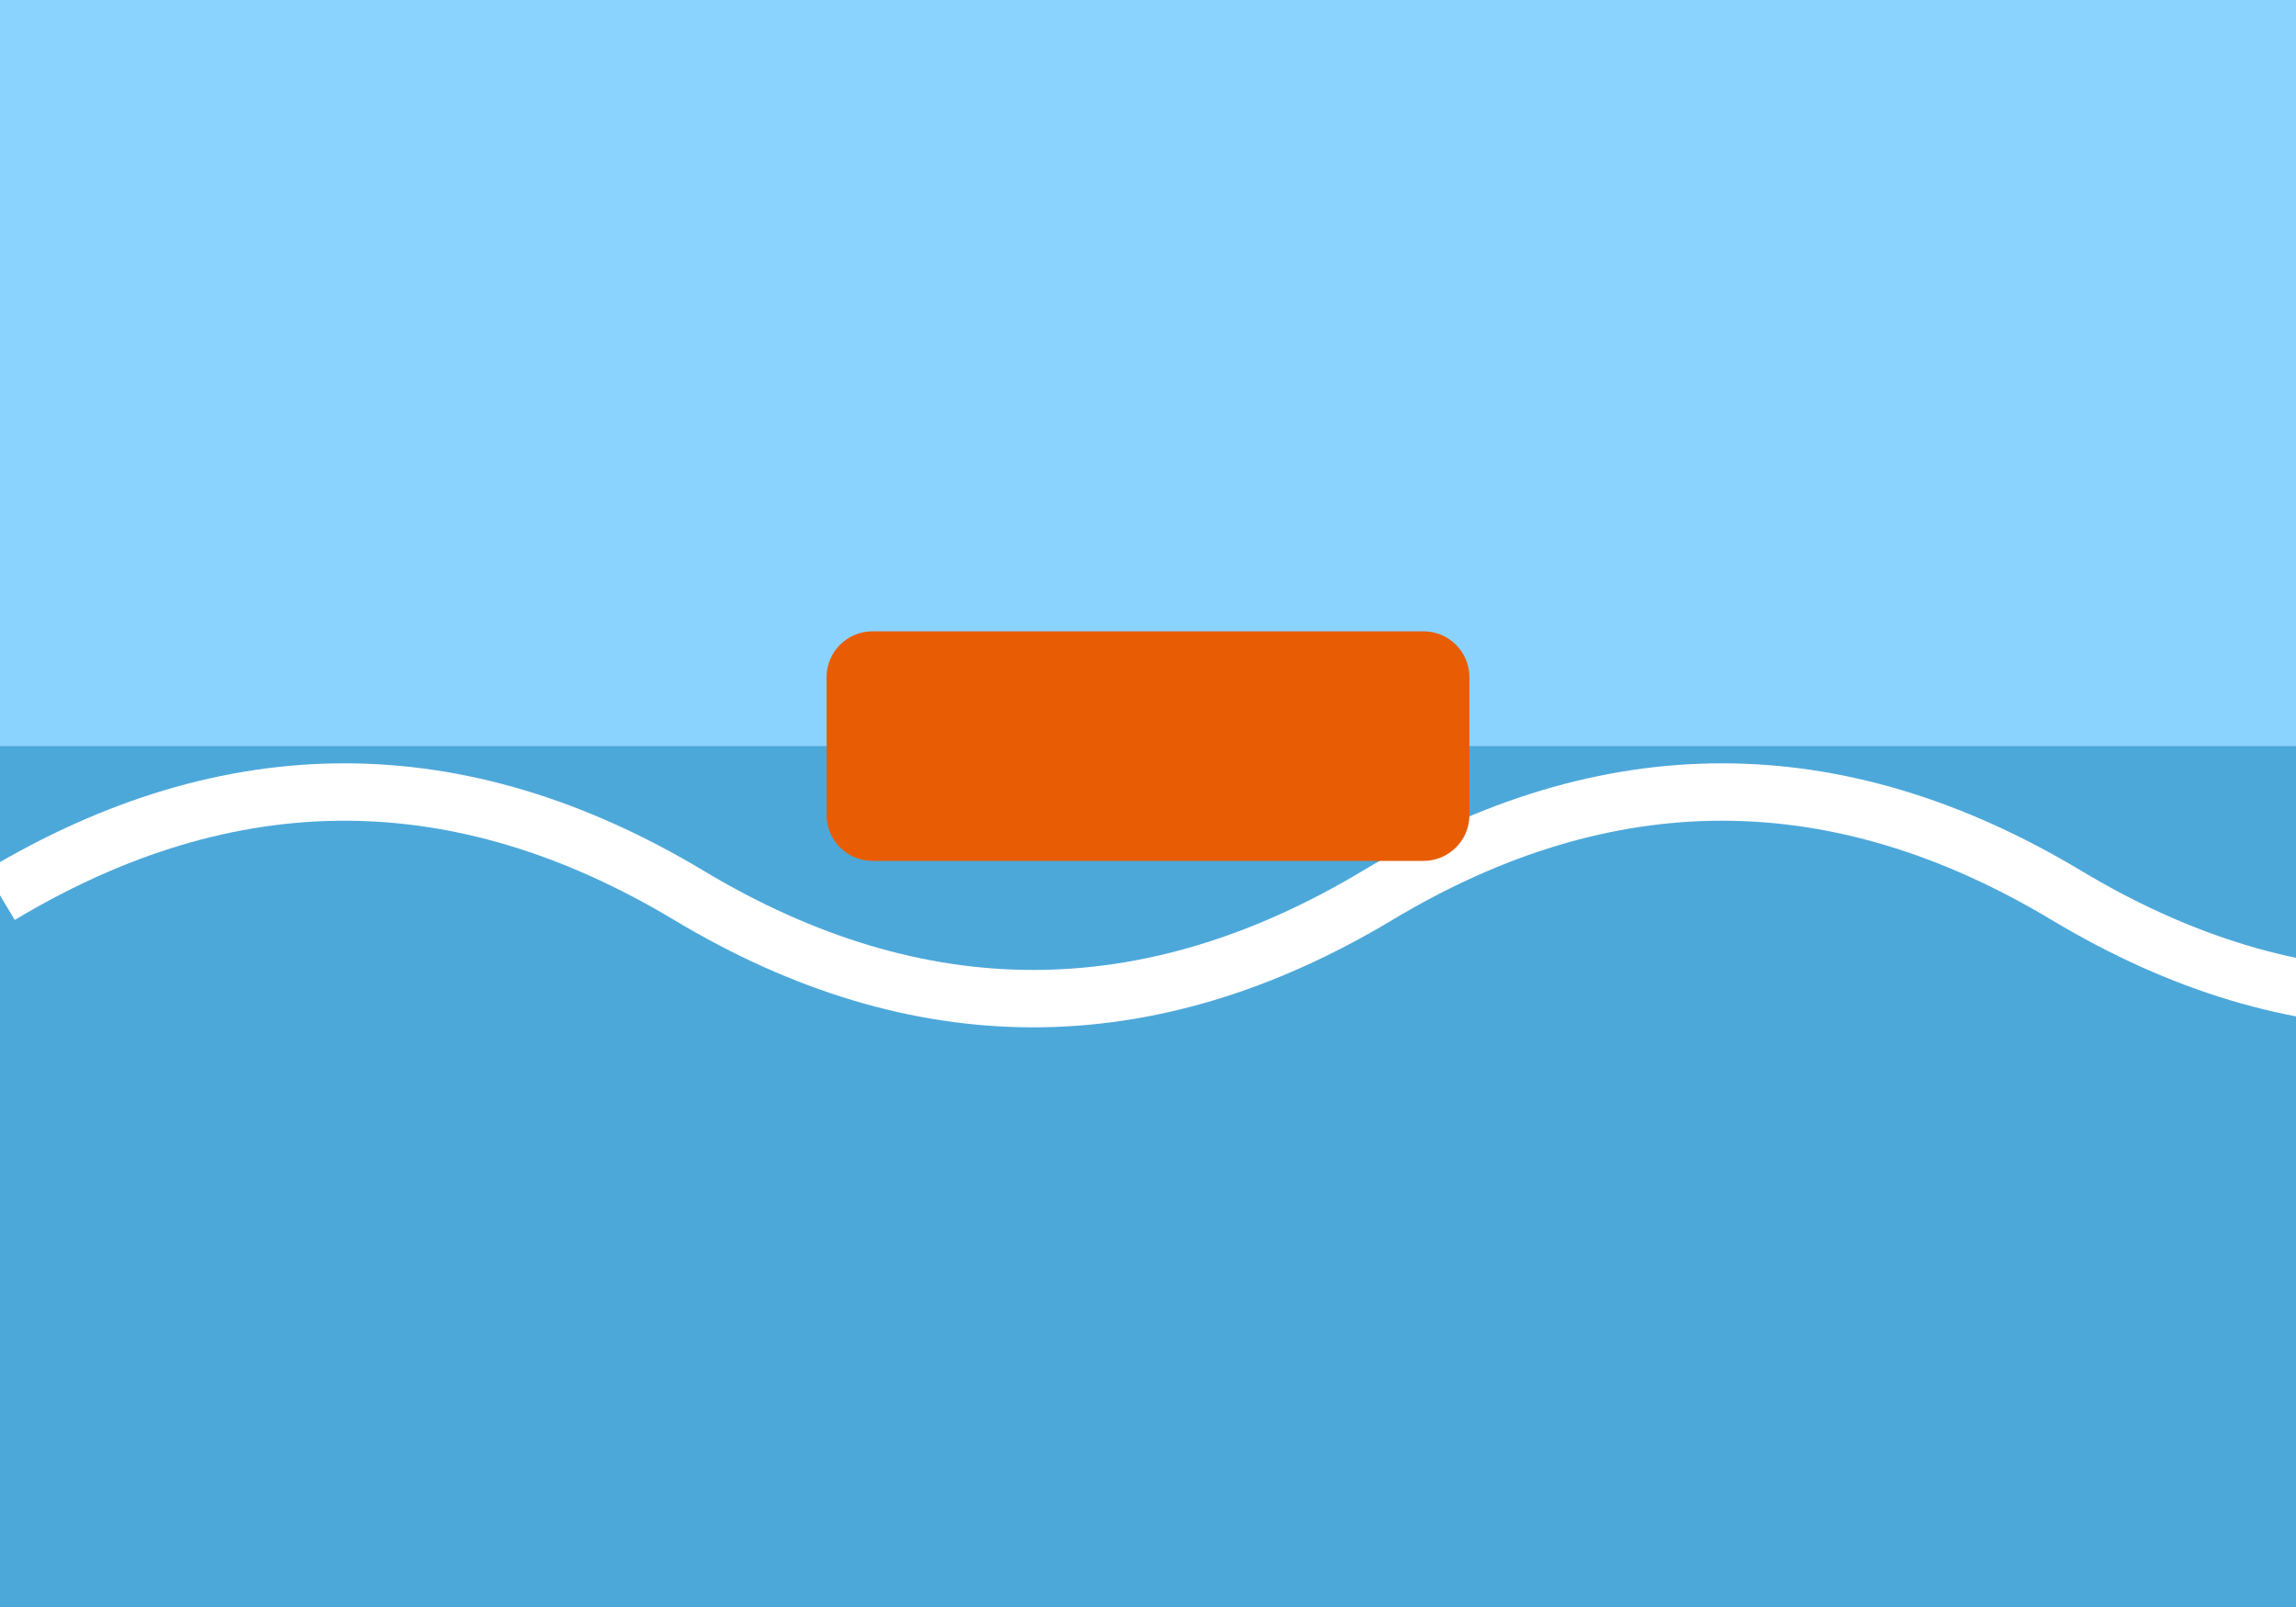
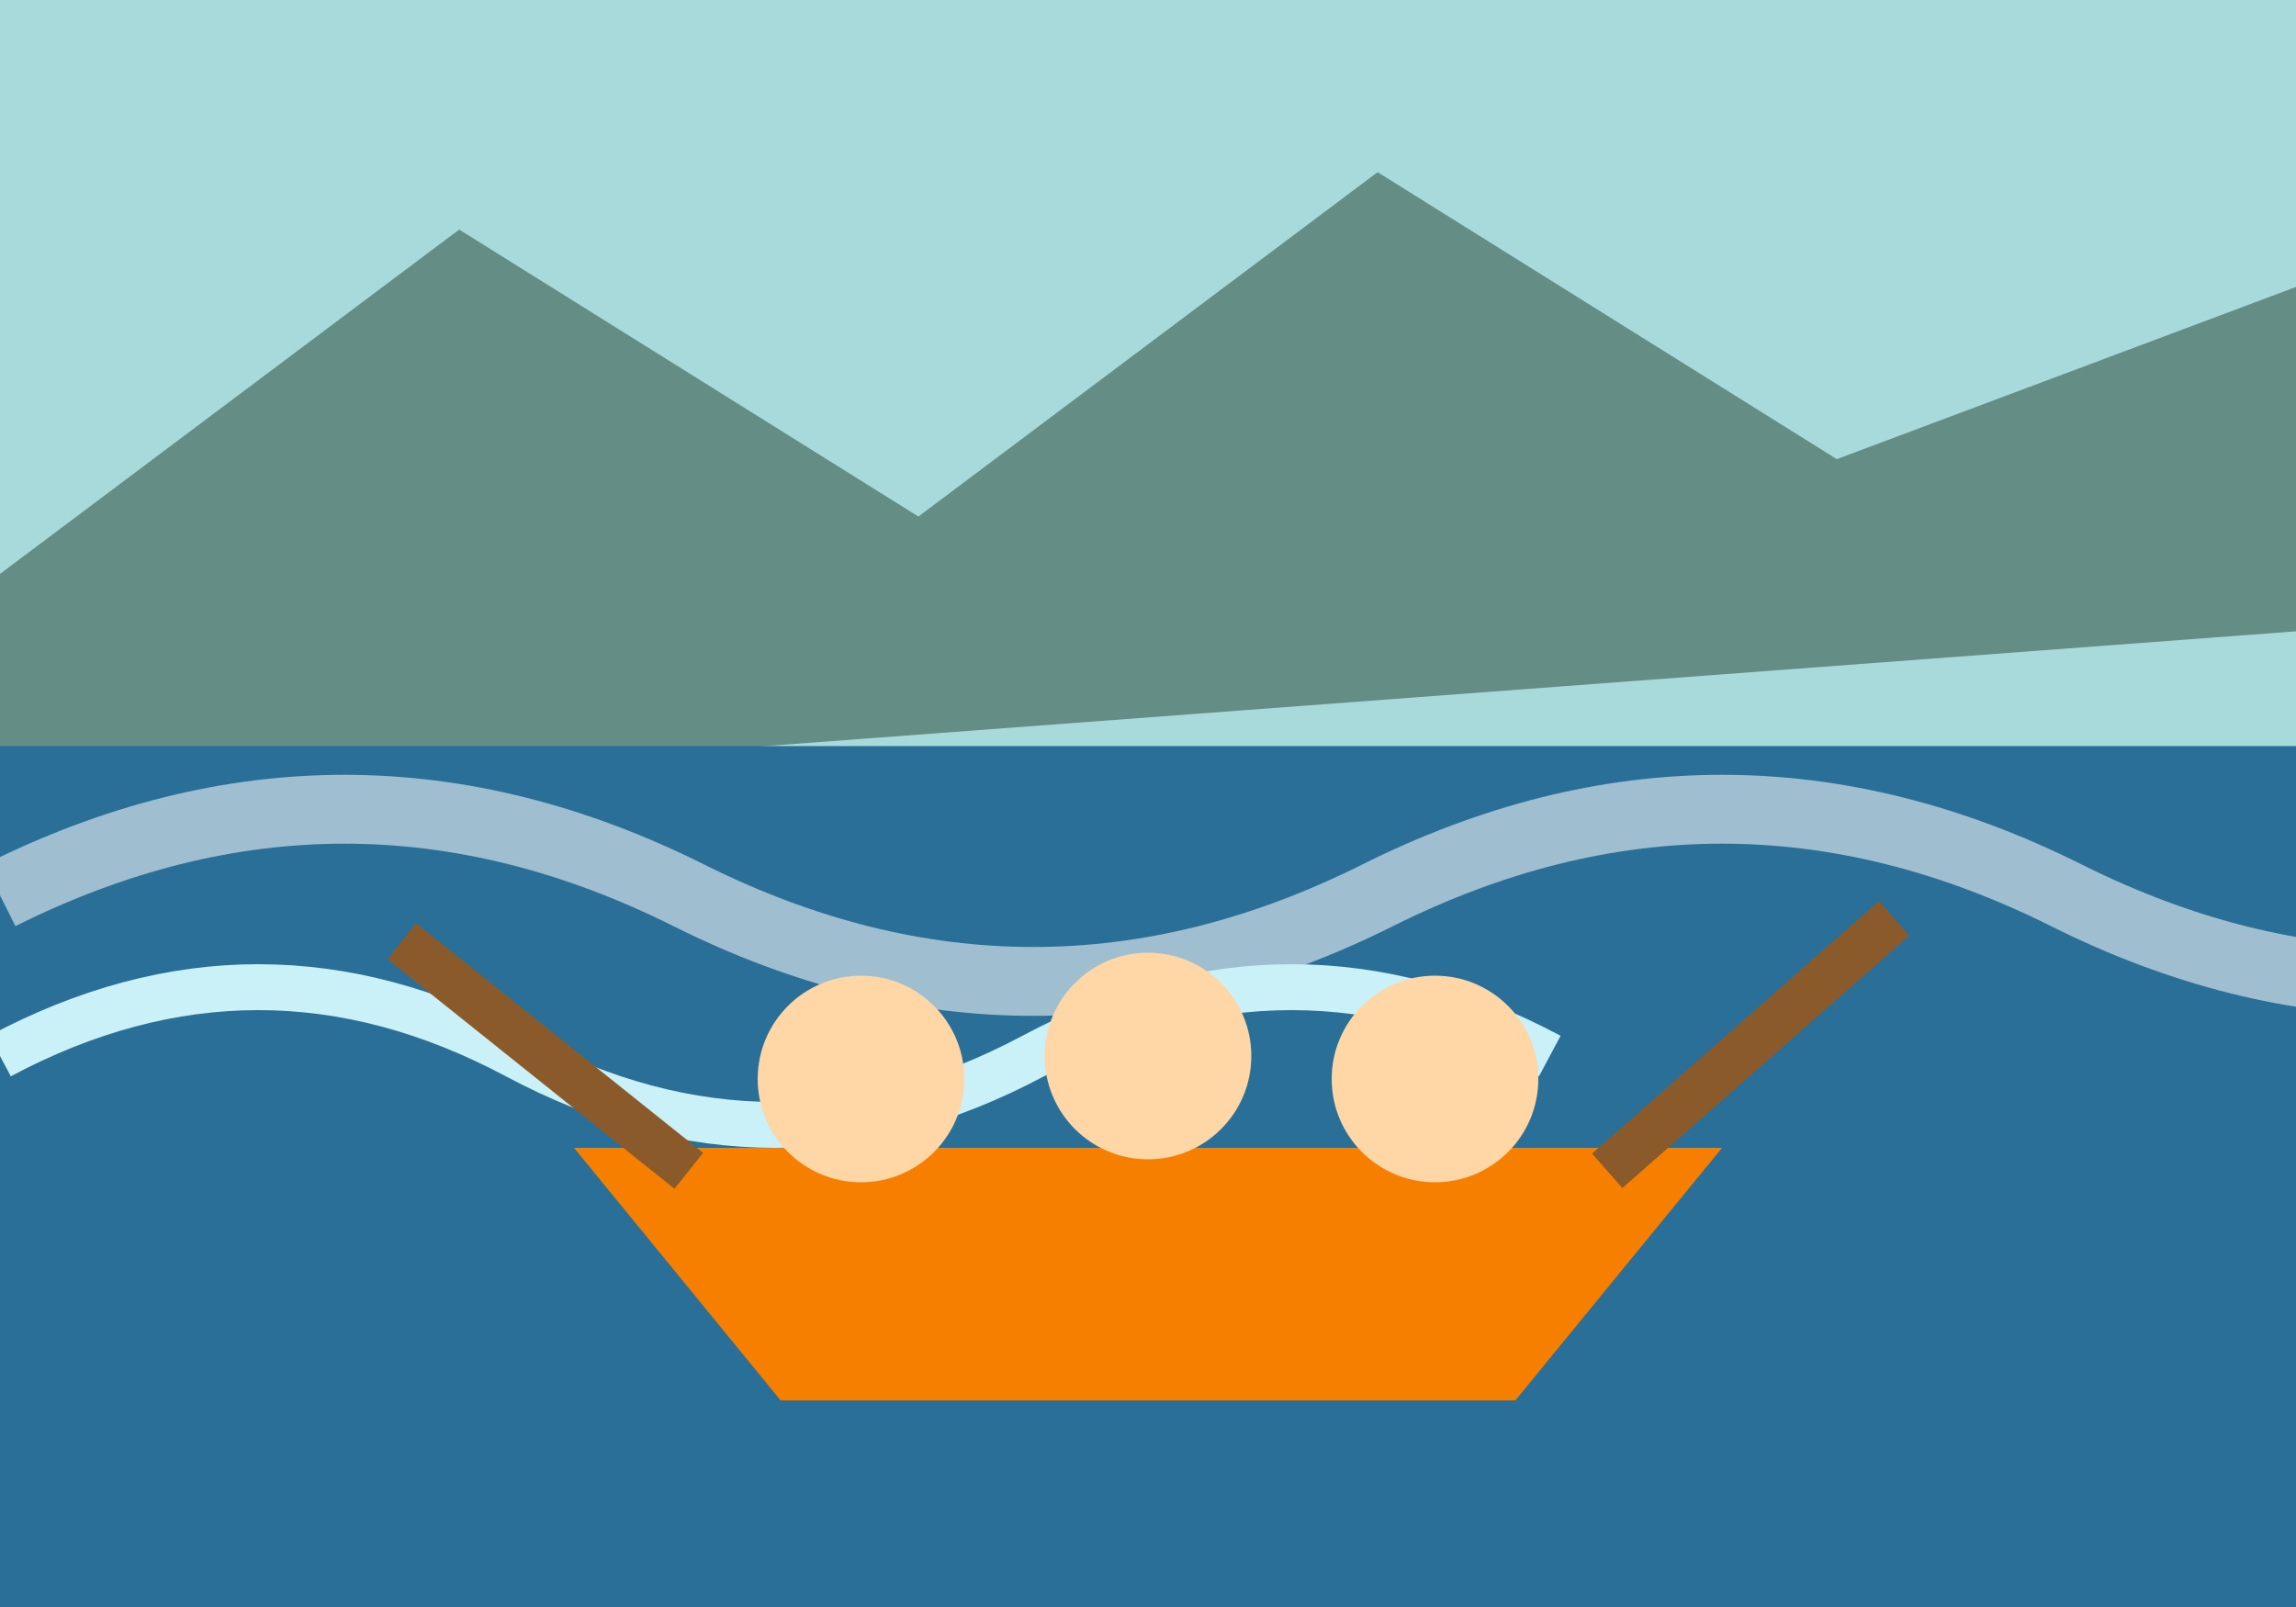
<svg xmlns="http://www.w3.org/2000/svg" viewBox="0 0 200 140" role="img" aria-label="Corredeira do Rio Paranapanema">
-   <rect width="200" height="140" fill="#8bd3ff" />
-   <rect y="65" width="200" height="75" fill="#4da8da" />
-   <path d="M0 78c20-12 40-12 60 0s40 12 60 0 40-12 60 0 40 12 60 0" fill="none" stroke="#fff" stroke-width="5" />
-   <rect x="72" y="55" width="56" height="20" rx="4" fill="#e85d04" />
+   <rect width="200" height="140" fill="#A8DADC" />
+   <polygon points="0,50 40,20 80,45 120,15 160,40 200,25 200,55 0,70" fill="#52796F" opacity="0.8" />
+   <rect y="65" width="200" height="75" fill="#2A6F97" />
+   <path d="M0 78c20-10 40-10 60 0s40 10 60 0 40-10 60 0 40 10 60 0" fill="none" stroke="#FFFFFF" stroke-width="6" opacity="0.55" />
+   <path d="M0 92c15-8 30-8 45 0s30 8 45 0 30-8 45 0" fill="none" stroke="#CAF0F8" stroke-width="4" />
+   <path d="M50 100 L150 100 L132 122 L68 122 Z" fill="#F77F00" />
+   <circle cx="75" cy="94" r="9" fill="#FFD6A5" />
+   <circle cx="100" cy="92" r="9" fill="#FFD6A5" />
+   <circle cx="125" cy="94" r="9" fill="#FFD6A5" />
+   <line x1="60" y1="102" x2="35" y2="82" stroke="#8B5A2B" stroke-width="4" />
+   <line x1="140" y1="102" x2="165" y2="80" stroke="#8B5A2B" stroke-width="4" />
</svg>
